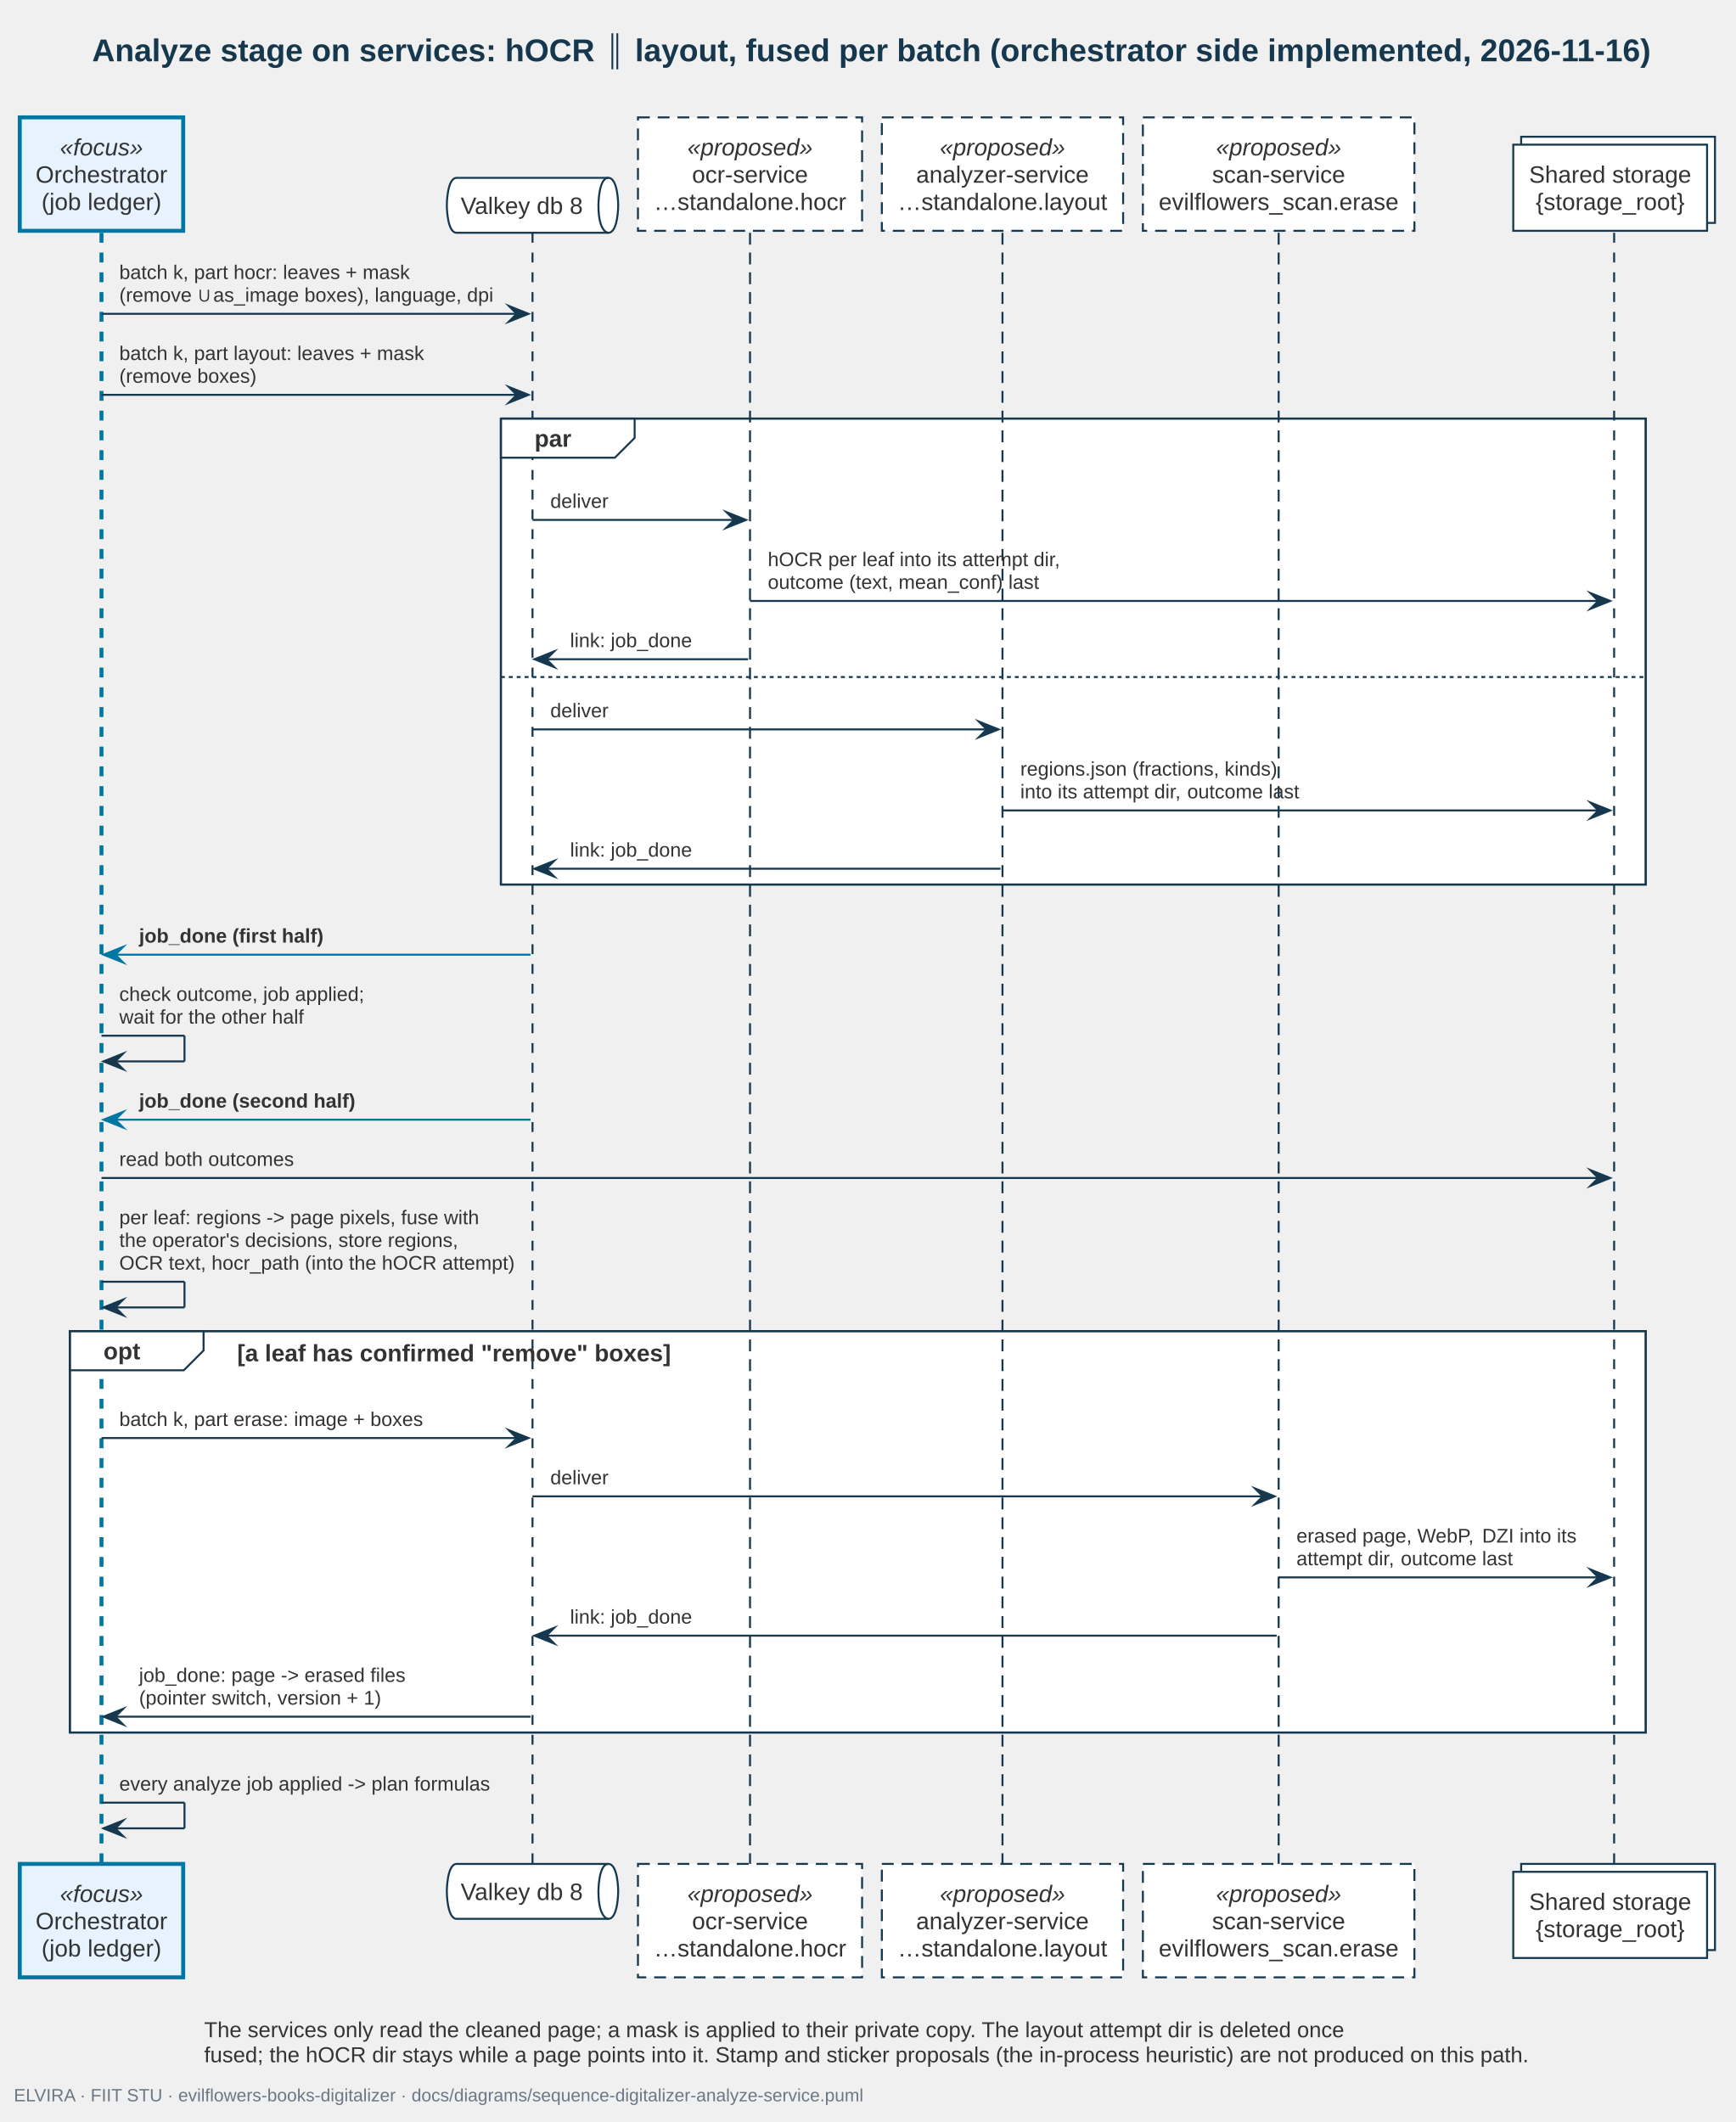
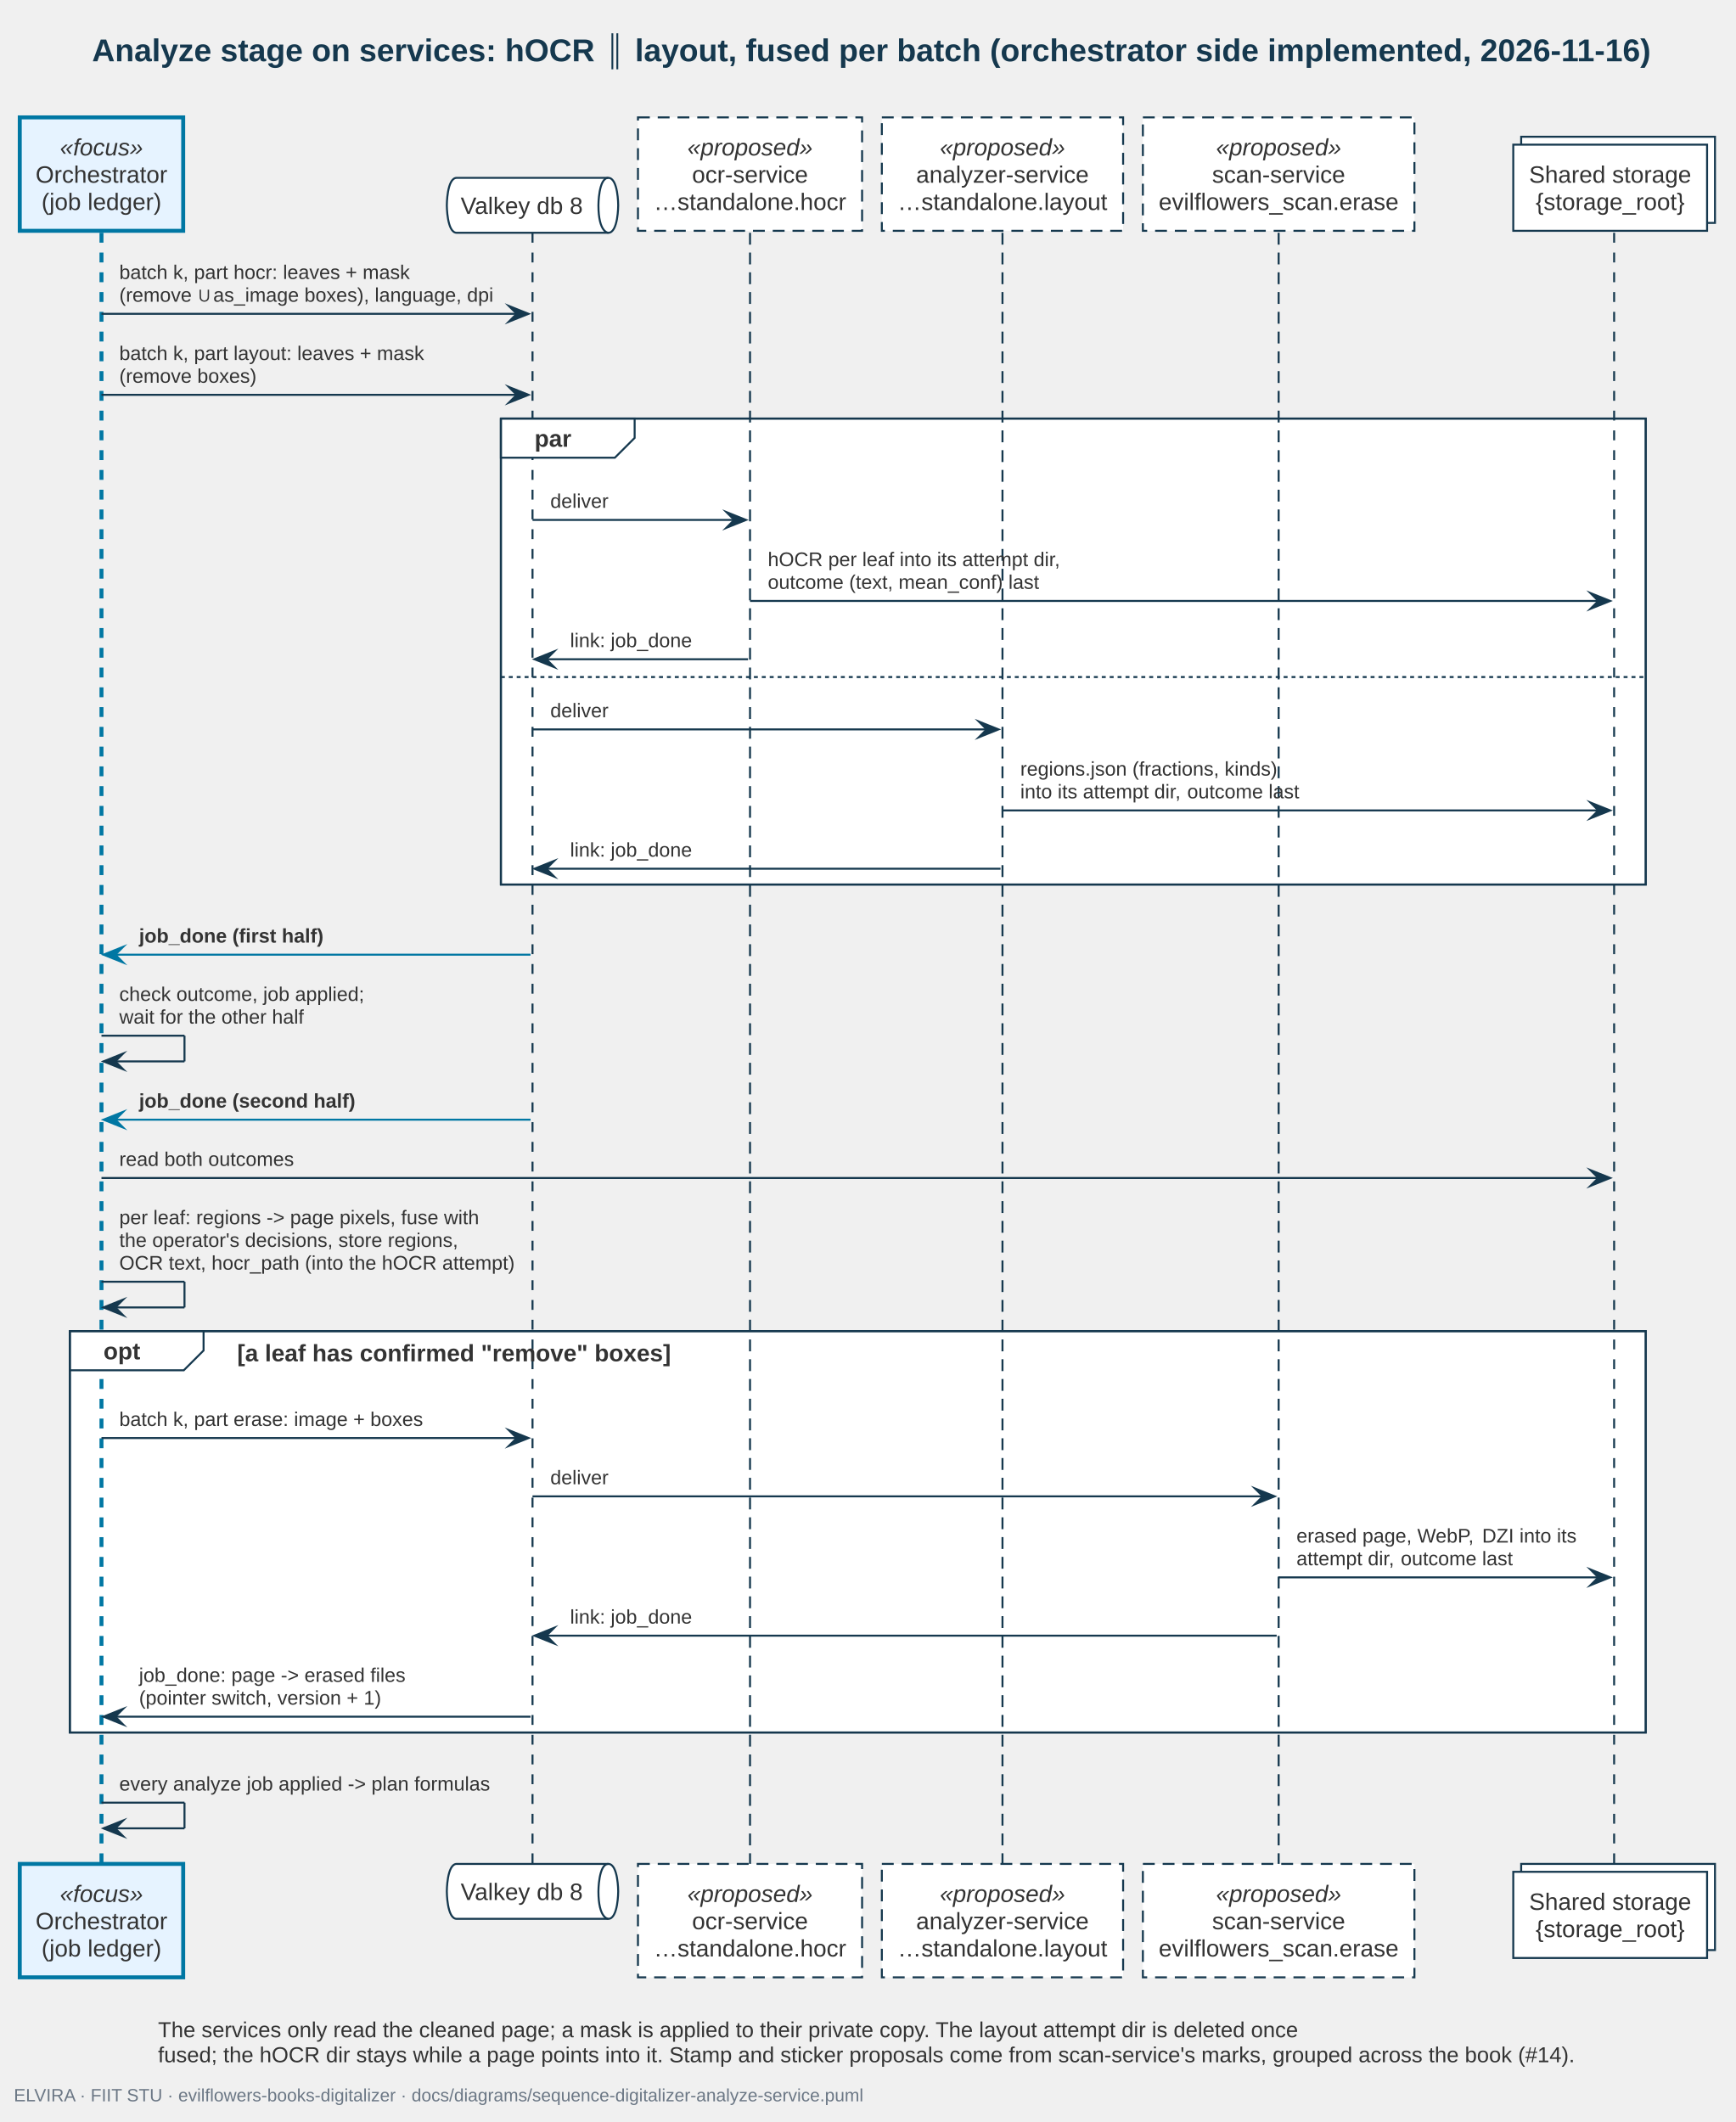
<svg xmlns="http://www.w3.org/2000/svg" version="1.1" data-diagram-type="SEQUENCE" style="width:1829px;height:2237px;background:#FFFFFF;" width="1829.167px" height="2237.5px" viewBox="0 0 1829 2237" zoomAndPan="magnify" preserveAspectRatio="none" contentStyleType="text/css">
  <defs />
  <g font-family="sans-serif" lengthAdjust="spacing">
    <g class="title" data-source-line="20">
      <text x="97.028" y="64.6" fill="#15384E" font-size="33.333" textLength="1632.406" font-weight="700" font-family="Arial">Analyze stage on services: hOCR ∥ layout, fused per batch (orchestrator side implemented, 2026-11-16)</text>
    </g>
    <rect x="527.97" y="441.231" width="1206.767" height="491.231" fill="#FFF" style="stroke:#FFF;stroke-width:2.083;" />
    <rect x="527.97" y="441.231" width="1206.767" height="491.231" fill="none" style="stroke:#15384E;stroke-width:2.083;" />
    <rect x="73.631" y="1403.28" width="1661.106" height="423.106" fill="#FFF" style="stroke:#FFF;stroke-width:2.083;" />
    <rect x="73.631" y="1403.28" width="1661.106" height="423.106" fill="none" style="stroke:#15384E;stroke-width:2.083;" />
    <g class="participant-lifeline" data-qualified-name="orch" data-entity-uid="part1" id="part1-lifeline" data-source-line="22">
      <g>
        <rect x="99.672" y="245.406" width="16.667" height="1719.519" fill="#000" fill-opacity="0" />
        <line x1="106.964" y1="245.406" x2="106.964" y2="1964.925" style="stroke:#0077A3;stroke-width:4.167;stroke-dasharray:10.417,10.417;" />
      </g>
    </g>
    <g class="participant-lifeline" data-qualified-name="redis" data-entity-uid="part2" id="part2-lifeline" data-source-line="23">
      <g>
        <rect x="554.012" y="245.406" width="16.667" height="1719.519" fill="#000" fill-opacity="0" />
        <line x1="561.304" y1="245.406" x2="561.304" y2="1964.925" style="stroke:#15384E;stroke-width:2.083;stroke-dasharray:10.417,10.417;" />
      </g>
    </g>
    <g class="participant-lifeline" data-qualified-name="ocr" data-entity-uid="part3" id="part3-lifeline" data-source-line="24">
      <g>
        <rect x="783.285" y="245.406" width="16.667" height="1719.519" fill="#000" fill-opacity="0" />
        <line x1="790.576" y1="245.406" x2="790.576" y2="1964.925" style="stroke:#15384E;stroke-width:2.083;stroke-dasharray:12.5,8.333;" />
      </g>
    </g>
    <g class="participant-lifeline" data-qualified-name="lay" data-entity-uid="part4" id="part4-lifeline" data-source-line="25">
      <g>
        <rect x="1049.396" y="245.406" width="16.667" height="1719.519" fill="#000" fill-opacity="0" />
        <line x1="1056.687" y1="245.406" x2="1056.687" y2="1964.925" style="stroke:#15384E;stroke-width:2.083;stroke-dasharray:12.5,8.333;" />
      </g>
    </g>
    <g class="participant-lifeline" data-qualified-name="scan" data-entity-uid="part5" id="part5-lifeline" data-source-line="26">
      <g>
        <rect x="1340.501" y="245.406" width="16.667" height="1719.519" fill="#000" fill-opacity="0" />
        <line x1="1347.793" y1="245.406" x2="1347.793" y2="1964.925" style="stroke:#15384E;stroke-width:2.083;stroke-dasharray:12.5,8.333;" />
      </g>
    </g>
    <g class="participant-lifeline" data-qualified-name="fs" data-entity-uid="part6" id="part6-lifeline" data-source-line="27">
      <g>
        <rect x="1694.112" y="245.406" width="16.667" height="1719.519" fill="#000" fill-opacity="0" />
        <line x1="1701.404" y1="245.406" x2="1701.404" y2="1964.925" style="stroke:#15384E;stroke-width:2.083;stroke-dasharray:10.417,10.417;" />
      </g>
    </g>
    <g class="participant participant-head" data-qualified-name="orch" data-entity-uid="part1" id="part1-head" data-source-line="22">
      <rect x="20.833" y="123.747" width="172.262" height="119.576" fill="#E6F3FF" style="stroke:#0077A3;stroke-width:4.167;" />
      <text x="63.184" y="163.863" fill="#333" font-size="25" textLength="87.561" font-style="italic" font-family="Arial">«focus»</text>
      <text x="37.5" y="192.611" fill="#333" font-size="25" textLength="138.928" font-family="Arial">Orchestrator</text>
      <text x="43.738" y="221.358" fill="#333" font-size="25" textLength="126.453" font-family="Arial">(job ledger)</text>
    </g>
    <g class="participant participant-head" data-qualified-name="redis" data-entity-uid="part2" id="part2-head" data-source-line="23">
      <path d="M481.401,187.492 L641.207,187.492 C651.624,187.492 651.624,216.449 651.624,216.449 C651.624,216.449 651.624,245.406 641.207,245.406 L481.401,245.406 C470.984,245.406 470.984,216.449 470.984,216.449 C470.984,216.449 470.984,187.492 481.401,187.492" style="stroke:#15384E;stroke-width:2.083;" fill="#FFF" />
      <path d="M641.207,187.492 C630.79,187.492 630.79,216.449 630.79,216.449 C630.79,245.406 641.207,245.406 641.207,245.406" style="stroke:#15384E;stroke-width:2.083;" fill="none" />
      <text x="485.567" y="225.525" fill="#333" font-size="25" textLength="130.64" font-family="Arial">Valkey db 8</text>
    </g>
    <g class="participant participant-head" data-qualified-name="ocr" data-entity-uid="part3" id="part3-head" data-source-line="24">
      <rect x="672.457" y="123.747" width="236.239" height="119.576" fill="#FFF" style="stroke:#15384E;stroke-width:2.083;stroke-dasharray:12.5,8.333;" />
      <text x="724.548" y="163.863" fill="#333" font-size="25" textLength="132.056" font-style="italic" font-family="Arial">«proposed»</text>
      <text x="729.456" y="192.611" fill="#333" font-size="25" textLength="122.241" font-family="Arial">ocr-service</text>
      <text x="689.124" y="221.358" fill="#333" font-size="25" textLength="202.905" font-family="Arial">…standalone.hocr</text>
    </g>
    <g class="participant participant-head" data-qualified-name="lay" data-entity-uid="part4" id="part4-head" data-source-line="25">
      <rect x="929.529" y="123.747" width="254.317" height="119.576" fill="#FFF" style="stroke:#15384E;stroke-width:2.083;stroke-dasharray:12.5,8.333;" />
      <text x="990.66" y="163.863" fill="#333" font-size="25" textLength="132.056" font-style="italic" font-family="Arial">«proposed»</text>
      <text x="965.684" y="192.611" fill="#333" font-size="25" textLength="182.007" font-family="Arial">analyzer-service</text>
      <text x="946.195" y="221.358" fill="#333" font-size="25" textLength="220.984" font-family="Arial">…standalone.layout</text>
    </g>
    <g class="participant participant-head" data-qualified-name="scan" data-entity-uid="part5" id="part5-head" data-source-line="26">
      <rect x="1204.679" y="123.747" width="286.226" height="119.576" fill="#FFF" style="stroke:#15384E;stroke-width:2.083;stroke-dasharray:12.5,8.333;" />
      <text x="1281.765" y="163.863" fill="#333" font-size="25" textLength="132.056" font-style="italic" font-family="Arial">«proposed»</text>
      <text x="1277.633" y="192.611" fill="#333" font-size="25" textLength="140.32" font-family="Arial">scan-service</text>
      <text x="1221.346" y="221.358" fill="#333" font-size="25" textLength="252.893" font-family="Arial">evilflowers_scan.erase</text>
    </g>
    <g class="participant participant-head" data-qualified-name="fs" data-entity-uid="part6" id="part6-head" data-source-line="27">
      <rect x="1603.43" y="144.161" width="204.281" height="90.828" fill="#FFF" style="stroke:#15384E;stroke-width:2.083;" />
      <rect x="1595.097" y="152.494" width="204.281" height="90.828" fill="#FFF" style="stroke:#15384E;stroke-width:2.083;" />
      <text x="1611.764" y="192.611" fill="#333" font-size="25" textLength="170.947" font-family="Arial">Shared storage</text>
      <text x="1618.703" y="221.358" fill="#333" font-size="25" textLength="157.068" font-family="Arial">{storage_root}</text>
    </g>
    <g class="participant participant-tail" data-qualified-name="orch" data-entity-uid="part1" id="part1-tail" data-source-line="22">
      <rect x="20.833" y="1964.925" width="172.262" height="119.576" fill="#E6F3FF" style="stroke:#0077A3;stroke-width:4.167;" />
      <text x="63.184" y="2005.042" fill="#333" font-size="25" textLength="87.561" font-style="italic" font-family="Arial">«focus»</text>
      <text x="37.5" y="2033.789" fill="#333" font-size="25" textLength="138.928" font-family="Arial">Orchestrator</text>
      <text x="43.738" y="2062.537" fill="#333" font-size="25" textLength="126.453" font-family="Arial">(job ledger)</text>
    </g>
    <g class="participant participant-tail" data-qualified-name="redis" data-entity-uid="part2" id="part2-tail" data-source-line="23">
      <path d="M481.401,1964.925 L641.207,1964.925 C651.624,1964.925 651.624,1993.882 651.624,1993.882 C651.624,1993.882 651.624,2022.839 641.207,2022.839 L481.401,2022.839 C470.984,2022.839 470.984,1993.882 470.984,1993.882 C470.984,1993.882 470.984,1964.925 481.401,1964.925" style="stroke:#15384E;stroke-width:2.083;" fill="#FFF" />
      <path d="M641.207,1964.925 C630.79,1964.925 630.79,1993.882 630.79,1993.882 C630.79,2022.839 641.207,2022.839 641.207,2022.839" style="stroke:#15384E;stroke-width:2.083;" fill="none" />
      <text x="485.567" y="2002.958" fill="#333" font-size="25" textLength="130.64" font-family="Arial">Valkey db 8</text>
    </g>
    <g class="participant participant-tail" data-qualified-name="ocr" data-entity-uid="part3" id="part3-tail" data-source-line="24">
      <rect x="672.457" y="1964.925" width="236.239" height="119.576" fill="#FFF" style="stroke:#15384E;stroke-width:2.083;stroke-dasharray:12.5,8.333;" />
      <text x="724.548" y="2005.042" fill="#333" font-size="25" textLength="132.056" font-style="italic" font-family="Arial">«proposed»</text>
      <text x="729.456" y="2033.789" fill="#333" font-size="25" textLength="122.241" font-family="Arial">ocr-service</text>
      <text x="689.124" y="2062.537" fill="#333" font-size="25" textLength="202.905" font-family="Arial">…standalone.hocr</text>
    </g>
    <g class="participant participant-tail" data-qualified-name="lay" data-entity-uid="part4" id="part4-tail" data-source-line="25">
      <rect x="929.529" y="1964.925" width="254.317" height="119.576" fill="#FFF" style="stroke:#15384E;stroke-width:2.083;stroke-dasharray:12.5,8.333;" />
      <text x="990.66" y="2005.042" fill="#333" font-size="25" textLength="132.056" font-style="italic" font-family="Arial">«proposed»</text>
      <text x="965.684" y="2033.789" fill="#333" font-size="25" textLength="182.007" font-family="Arial">analyzer-service</text>
      <text x="946.195" y="2062.537" fill="#333" font-size="25" textLength="220.984" font-family="Arial">…standalone.layout</text>
    </g>
    <g class="participant participant-tail" data-qualified-name="scan" data-entity-uid="part5" id="part5-tail" data-source-line="26">
      <rect x="1204.679" y="1964.925" width="286.226" height="119.576" fill="#FFF" style="stroke:#15384E;stroke-width:2.083;stroke-dasharray:12.5,8.333;" />
      <text x="1281.765" y="2005.042" fill="#333" font-size="25" textLength="132.056" font-style="italic" font-family="Arial">«proposed»</text>
      <text x="1277.633" y="2033.789" fill="#333" font-size="25" textLength="140.32" font-family="Arial">scan-service</text>
      <text x="1221.346" y="2062.537" fill="#333" font-size="25" textLength="252.893" font-family="Arial">evilflowers_scan.erase</text>
    </g>
    <g class="participant participant-tail" data-qualified-name="fs" data-entity-uid="part6" id="part6-tail" data-source-line="27">
      <rect x="1603.43" y="1964.925" width="204.281" height="90.828" fill="#FFF" style="stroke:#15384E;stroke-width:2.083;" />
      <rect x="1595.097" y="1973.258" width="204.281" height="90.828" fill="#FFF" style="stroke:#15384E;stroke-width:2.083;" />
      <text x="1611.764" y="2013.375" fill="#333" font-size="25" textLength="170.947" font-family="Arial">Shared storage</text>
      <text x="1618.703" y="2042.122" fill="#333" font-size="25" textLength="157.068" font-family="Arial">{storage_root}</text>
    </g>
    <g class="message" data-entity-1="part1" data-entity-2="part2" id="msg1" data-source-line="29">
      <polygon points="536.304,322.485,557.137,330.819,536.304,339.152,544.637,330.819" fill="#15384E" style="stroke:#15384E;stroke-width:2.083;stroke-linejoin:miter;stroke-miterlimit:10;" />
      <line x1="106.964" y1="330.819" x2="548.804" y2="330.819" style="stroke:#15384E;stroke-width:2.083;" />
      <text x="125.714" y="294.114" fill="#333" font-size="20.833" textLength="50.964" font-family="Arial">batch</text>
      <text x="176.678" y="294.114" fill="#333" font-size="20.833" font-family="Arial"> </text>
      <text x="182.467" y="294.114" fill="#333" font-size="20.833" textLength="16.205" font-family="Arial">k,</text>
      <text x="198.671" y="294.114" fill="#333" font-size="20.833" font-family="Arial"> </text>
      <text x="204.46" y="294.114" fill="#333" font-size="20.833" textLength="35.899" font-family="Arial">part</text>
      <text x="240.358" y="294.114" fill="#333" font-size="20.833" font-family="Arial"> </text>
      <text x="246.147" y="294.114" fill="#333" font-size="20.833" textLength="46.316" font-family="Arial">hocr:</text>
      <text x="292.462" y="294.114" fill="#333" font-size="20.833" font-family="Arial"> </text>
      <text x="298.25" y="294.114" fill="#333" font-size="20.833" textLength="60.221" font-family="Arial">leaves</text>
      <text x="358.472" y="294.114" fill="#333" font-size="20.833" font-family="Arial"> </text>
      <text x="364.26" y="294.114" fill="#333" font-size="20.833" font-family="Arial">+</text>
      <text x="376.426" y="294.114" fill="#333" font-size="20.833" font-family="Arial"> </text>
      <text x="382.214" y="294.114" fill="#333" font-size="20.833" textLength="49.774" font-family="Arial">mask</text>
      <text x="125.714" y="318.07" fill="#333" font-size="20.833" textLength="76.406" font-family="Arial">(remove</text>
      <text x="202.12" y="318.07" fill="#333" font-size="20.833" font-family="Arial"> </text>
      <text x="207.908" y="318.07" fill="#333" font-size="20.833" font-family="Arial">∪</text>
      <text x="218.966" y="318.07" fill="#333" font-size="20.833" font-family="Arial"> </text>
      <text x="224.754" y="318.07" fill="#333" font-size="20.833" textLength="90.332" font-family="Arial">as_image</text>
      <text x="315.086" y="318.07" fill="#333" font-size="20.833" font-family="Arial"> </text>
      <text x="320.874" y="318.07" fill="#333" font-size="20.833" textLength="68.319" font-family="Arial">boxes),</text>
      <text x="389.193" y="318.07" fill="#333" font-size="20.833" font-family="Arial"> </text>
      <text x="394.981" y="318.07" fill="#333" font-size="20.833" textLength="91.522" font-family="Arial">language,</text>
      <text x="486.503" y="318.07" fill="#333" font-size="20.833" font-family="Arial"> </text>
      <text x="492.291" y="318.07" fill="#333" font-size="20.833" textLength="27.802" font-family="Arial">dpi</text>
    </g>
    <g class="message" data-entity-1="part1" data-entity-2="part2" id="msg2" data-source-line="30">
      <polygon points="536.304,407.898,557.137,416.231,536.304,424.565,544.637,416.231" fill="#15384E" style="stroke:#15384E;stroke-width:2.083;stroke-linejoin:miter;stroke-miterlimit:10;" />
      <line x1="106.964" y1="416.231" x2="548.804" y2="416.231" style="stroke:#15384E;stroke-width:2.083;" />
      <text x="125.714" y="379.527" fill="#333" font-size="20.833" textLength="50.964" font-family="Arial">batch</text>
      <text x="176.678" y="379.527" fill="#333" font-size="20.833" font-family="Arial"> </text>
      <text x="182.467" y="379.527" fill="#333" font-size="20.833" textLength="16.205" font-family="Arial">k,</text>
      <text x="198.671" y="379.527" fill="#333" font-size="20.833" font-family="Arial"> </text>
      <text x="204.46" y="379.527" fill="#333" font-size="20.833" textLength="35.899" font-family="Arial">part</text>
      <text x="240.358" y="379.527" fill="#333" font-size="20.833" font-family="Arial"> </text>
      <text x="246.147" y="379.527" fill="#333" font-size="20.833" textLength="61.381" font-family="Arial">layout:</text>
      <text x="307.528" y="379.527" fill="#333" font-size="20.833" font-family="Arial"> </text>
      <text x="313.316" y="379.527" fill="#333" font-size="20.833" textLength="60.221" font-family="Arial">leaves</text>
      <text x="373.537" y="379.527" fill="#333" font-size="20.833" font-family="Arial"> </text>
      <text x="379.325" y="379.527" fill="#333" font-size="20.833" font-family="Arial">+</text>
      <text x="391.492" y="379.527" fill="#333" font-size="20.833" font-family="Arial"> </text>
      <text x="397.28" y="379.527" fill="#333" font-size="20.833" textLength="49.774" font-family="Arial">mask</text>
      <text x="125.714" y="403.483" fill="#333" font-size="20.833" textLength="76.406" font-family="Arial">(remove</text>
      <text x="202.12" y="403.483" fill="#333" font-size="20.833" font-family="Arial"> </text>
      <text x="207.908" y="403.483" fill="#333" font-size="20.833" textLength="62.531" font-family="Arial">boxes)</text>
    </g>
    <path d="M527.97,441.231 L668.958,441.231 L668.958,461.646 L648.124,482.479 L527.97,482.479 L527.97,441.231" style="stroke:#15384E;stroke-width:2.083;" fill="#FFF" />
    <rect x="527.97" y="441.231" width="1206.767" height="491.231" fill="none" style="stroke:#15384E;stroke-width:2.083;" />
    <text x="563.387" y="470.931" fill="#333" font-size="25" textLength="38.904" font-weight="700" font-family="Arial">par</text>
    <g class="message" data-entity-1="part2" data-entity-2="part3" id="msg3" data-source-line="32">
      <polygon points="765.576,539.768,786.41,548.102,765.576,556.435,773.91,548.102" fill="#15384E" style="stroke:#15384E;stroke-width:2.083;stroke-linejoin:miter;stroke-miterlimit:10;" />
      <line x1="561.304" y1="548.102" x2="778.076" y2="548.102" style="stroke:#15384E;stroke-width:2.083;" />
      <text x="580.054" y="535.354" fill="#333" font-size="20.833" textLength="61.371" font-family="Arial">deliver</text>
    </g>
    <g class="message" data-entity-1="part3" data-entity-2="part6" id="msg4" data-source-line="33">
      <polygon points="1676.404,625.181,1697.237,633.514,1676.404,641.848,1684.737,633.514" fill="#15384E" style="stroke:#15384E;stroke-width:2.083;stroke-linejoin:miter;stroke-miterlimit:10;" />
      <line x1="790.576" y1="633.514" x2="1688.904" y2="633.514" style="stroke:#15384E;stroke-width:2.083;" />
      <text x="809.326" y="596.81" fill="#333" font-size="20.833" textLength="57.882" font-family="Arial">hOCR</text>
      <text x="867.208" y="596.81" fill="#333" font-size="20.833" font-family="Arial"> </text>
      <text x="872.996" y="596.81" fill="#333" font-size="20.833" textLength="30.111" font-family="Arial">per</text>
      <text x="903.107" y="596.81" fill="#333" font-size="20.833" font-family="Arial"> </text>
      <text x="908.895" y="596.81" fill="#333" font-size="20.833" textLength="33.59" font-family="Arial">leaf</text>
      <text x="942.485" y="596.81" fill="#333" font-size="20.833" font-family="Arial"> </text>
      <text x="948.273" y="596.81" fill="#333" font-size="20.833" textLength="33.59" font-family="Arial">into</text>
      <text x="981.862" y="596.81" fill="#333" font-size="20.833" font-family="Arial"> </text>
      <text x="987.651" y="596.81" fill="#333" font-size="20.833" textLength="20.833" font-family="Arial">its</text>
      <text x="1008.484" y="596.81" fill="#333" font-size="20.833" font-family="Arial"> </text>
      <text x="1014.272" y="596.81" fill="#333" font-size="20.833" textLength="69.478" font-family="Arial">attempt</text>
      <text x="1083.75" y="596.81" fill="#333" font-size="20.833" font-family="Arial"> </text>
      <text x="1089.539" y="596.81" fill="#333" font-size="20.833" textLength="28.941" font-family="Arial">dir,</text>
      <text x="809.326" y="620.766" fill="#333" font-size="20.833" textLength="79.905" font-family="Arial">outcome</text>
      <text x="889.231" y="620.766" fill="#333" font-size="20.833" font-family="Arial"> </text>
      <text x="895.02" y="620.766" fill="#333" font-size="20.833" textLength="46.305" font-family="Arial">(text,</text>
      <text x="941.325" y="620.766" fill="#333" font-size="20.833" font-family="Arial"> </text>
      <text x="947.113" y="620.766" fill="#333" font-size="20.833" textLength="110.016" font-family="Arial">mean_conf)</text>
      <text x="1057.129" y="620.766" fill="#333" font-size="20.833" font-family="Arial"> </text>
      <text x="1062.917" y="620.766" fill="#333" font-size="20.833" textLength="32.42" font-family="Arial">last</text>
    </g>
    <g class="message" data-entity-1="part3" data-entity-2="part2" id="msg5" data-source-line="34">
      <polygon points="584.22,686.637,563.387,694.971,584.22,703.304,575.887,694.971" fill="#15384E" style="stroke:#15384E;stroke-width:2.083;stroke-linejoin:miter;stroke-miterlimit:10;" />
      <line x1="571.72" y1="694.971" x2="788.493" y2="694.971" style="stroke:#15384E;stroke-width:2.083;" />
      <text x="600.887" y="682.222" fill="#333" font-size="20.833" textLength="37.048" font-family="Arial">link:</text>
      <text x="637.935" y="682.222" fill="#333" font-size="20.833" font-family="Arial"> </text>
      <text x="643.724" y="682.222" fill="#333" font-size="20.833" textLength="85.734" font-family="Arial">job_done</text>
    </g>
    <line x1="527.97" y1="713.721" x2="1734.737" y2="713.721" style="stroke:#15384E;stroke-width:2.083;stroke-dasharray:4.167,4.167;" />
    <g class="message" data-entity-1="part2" data-entity-2="part4" id="msg6" data-source-line="36">
      <polygon points="1031.687,760.594,1052.521,768.927,1031.687,777.26,1040.021,768.927" fill="#15384E" style="stroke:#15384E;stroke-width:2.083;stroke-linejoin:miter;stroke-miterlimit:10;" />
      <line x1="561.304" y1="768.927" x2="1044.187" y2="768.927" style="stroke:#15384E;stroke-width:2.083;" />
      <text x="580.054" y="756.179" fill="#333" font-size="20.833" textLength="61.371" font-family="Arial">deliver</text>
    </g>
    <g class="message" data-entity-1="part4" data-entity-2="part6" id="msg7" data-source-line="37">
      <polygon points="1676.404,846.006,1697.237,854.34,1676.404,862.673,1684.737,854.34" fill="#15384E" style="stroke:#15384E;stroke-width:2.083;stroke-linejoin:miter;stroke-miterlimit:10;" />
      <line x1="1056.687" y1="854.34" x2="1688.904" y2="854.34" style="stroke:#15384E;stroke-width:2.083;" />
      <text x="1075.437" y="817.635" fill="#333" font-size="20.833" textLength="112.335" font-family="Arial">regions.json</text>
      <text x="1187.773" y="817.635" fill="#333" font-size="20.833" font-family="Arial"> </text>
      <text x="1193.561" y="817.635" fill="#333" font-size="20.833" textLength="91.461" font-family="Arial">(fractions,</text>
      <text x="1285.022" y="817.635" fill="#333" font-size="20.833" font-family="Arial"> </text>
      <text x="1290.81" y="817.635" fill="#333" font-size="20.833" textLength="55.573" font-family="Arial">kinds)</text>
      <text x="1075.437" y="841.591" fill="#333" font-size="20.833" textLength="33.59" font-family="Arial">into</text>
      <text x="1109.027" y="841.591" fill="#333" font-size="20.833" font-family="Arial"> </text>
      <text x="1114.815" y="841.591" fill="#333" font-size="20.833" textLength="20.833" font-family="Arial">its</text>
      <text x="1135.649" y="841.591" fill="#333" font-size="20.833" font-family="Arial"> </text>
      <text x="1141.437" y="841.591" fill="#333" font-size="20.833" textLength="69.478" font-family="Arial">attempt</text>
      <text x="1210.915" y="841.591" fill="#333" font-size="20.833" font-family="Arial"> </text>
      <text x="1216.703" y="841.591" fill="#333" font-size="20.833" textLength="28.941" font-family="Arial">dir,</text>
      <text x="1245.644" y="841.591" fill="#333" font-size="20.833" font-family="Arial"> </text>
      <text x="1251.432" y="841.591" fill="#333" font-size="20.833" textLength="79.905" font-family="Arial">outcome</text>
      <text x="1331.337" y="841.591" fill="#333" font-size="20.833" font-family="Arial"> </text>
      <text x="1337.126" y="841.591" fill="#333" font-size="20.833" textLength="32.42" font-family="Arial">last</text>
    </g>
    <g class="message" data-entity-1="part4" data-entity-2="part2" id="msg8" data-source-line="38">
      <polygon points="584.22,907.463,563.387,915.796,584.22,924.129,575.887,915.796" fill="#15384E" style="stroke:#15384E;stroke-width:2.083;stroke-linejoin:miter;stroke-miterlimit:10;" />
      <line x1="571.72" y1="915.796" x2="1054.604" y2="915.796" style="stroke:#15384E;stroke-width:2.083;" />
      <text x="600.887" y="903.048" fill="#333" font-size="20.833" textLength="37.048" font-family="Arial">link:</text>
      <text x="637.935" y="903.048" fill="#333" font-size="20.833" font-family="Arial"> </text>
      <text x="643.724" y="903.048" fill="#333" font-size="20.833" textLength="85.734" font-family="Arial">job_done</text>
    </g>
    <g class="message" data-entity-1="part2" data-entity-2="part1" id="msg9" data-source-line="40">
      <polygon points="129.881,998.086,109.047,1006.419,129.881,1014.752,121.547,1006.419" fill="#0077A3" style="stroke:#0077A3;stroke-width:2.083;stroke-linejoin:miter;stroke-miterlimit:10;" />
      <line x1="117.381" y1="1006.419" x2="559.22" y2="1006.419" style="stroke:#0077A3;stroke-width:2.083;" />
      <text x="146.547" y="993.671" fill="#333" font-size="20.833" textLength="92.59" font-weight="700" font-family="Arial">job_done</text>
      <text x="239.138" y="993.671" fill="#333" font-size="20.833" font-weight="700" font-family="Arial"> </text>
      <text x="244.926" y="993.671" fill="#333" font-size="20.833" textLength="46.295" font-weight="700" font-family="Arial">(first</text>
      <text x="291.221" y="993.671" fill="#333" font-size="20.833" font-weight="700" font-family="Arial"> </text>
      <text x="297.009" y="993.671" fill="#333" font-size="20.833" textLength="43.976" font-weight="700" font-family="Arial">half)</text>
    </g>
    <g class="message" data-entity-1="part1" data-entity-2="part1" id="msg10" data-source-line="41">
      <line x1="106.964" y1="1091.831" x2="194.464" y2="1091.831" style="stroke:#15384E;stroke-width:2.083;" />
      <line x1="194.464" y1="1091.831" x2="194.464" y2="1118.915" style="stroke:#15384E;stroke-width:2.083;" />
      <line x1="109.047" y1="1118.915" x2="194.464" y2="1118.915" style="stroke:#15384E;stroke-width:2.083;" />
      <polygon points="129.881,1110.581,109.047,1118.915,129.881,1127.248,121.547,1118.915" fill="#15384E" style="stroke:#15384E;stroke-width:2.083;stroke-linejoin:miter;stroke-miterlimit:10;" />
      <text x="125.714" y="1055.127" fill="#333" font-size="20.833" textLength="54.423" font-family="Arial">check</text>
      <text x="180.137" y="1055.127" fill="#333" font-size="20.833" font-family="Arial"> </text>
      <text x="185.925" y="1055.127" fill="#333" font-size="20.833" textLength="85.693" font-family="Arial">outcome,</text>
      <text x="271.619" y="1055.127" fill="#333" font-size="20.833" font-family="Arial"> </text>
      <text x="277.407" y="1055.127" fill="#333" font-size="20.833" textLength="27.802" font-family="Arial">job</text>
      <text x="305.208" y="1055.127" fill="#333" font-size="20.833" font-family="Arial"> </text>
      <text x="310.997" y="1055.127" fill="#333" font-size="20.833" textLength="72.978" font-family="Arial">applied;</text>
      <text x="125.714" y="1079.083" fill="#333" font-size="20.833" textLength="37.048" font-family="Arial">wait</text>
      <text x="162.762" y="1079.083" fill="#333" font-size="20.833" font-family="Arial"> </text>
      <text x="168.551" y="1079.083" fill="#333" font-size="20.833" textLength="24.312" font-family="Arial">for</text>
      <text x="192.863" y="1079.083" fill="#333" font-size="20.833" font-family="Arial"> </text>
      <text x="198.651" y="1079.083" fill="#333" font-size="20.833" textLength="28.961" font-family="Arial">the</text>
      <text x="227.612" y="1079.083" fill="#333" font-size="20.833" font-family="Arial"> </text>
      <text x="233.4" y="1079.083" fill="#333" font-size="20.833" textLength="47.485" font-family="Arial">other</text>
      <text x="280.886" y="1079.083" fill="#333" font-size="20.833" font-family="Arial"> </text>
      <text x="286.674" y="1079.083" fill="#333" font-size="20.833" textLength="33.59" font-family="Arial">half</text>
    </g>
    <g class="message" data-entity-1="part2" data-entity-2="part1" id="msg11" data-source-line="42">
      <polygon points="129.881,1172.038,109.047,1180.371,129.881,1188.704,121.547,1180.371" fill="#0077A3" style="stroke:#0077A3;stroke-width:2.083;stroke-linejoin:miter;stroke-miterlimit:10;" />
      <line x1="117.381" y1="1180.371" x2="559.22" y2="1180.371" style="stroke:#0077A3;stroke-width:2.083;" />
      <text x="146.547" y="1167.623" fill="#333" font-size="20.833" textLength="92.59" font-weight="700" font-family="Arial">job_done</text>
      <text x="239.138" y="1167.623" fill="#333" font-size="20.833" font-weight="700" font-family="Arial"> </text>
      <text x="244.926" y="1167.623" fill="#333" font-size="20.833" textLength="79.875" font-weight="700" font-family="Arial">(second</text>
      <text x="324.801" y="1167.623" fill="#333" font-size="20.833" font-weight="700" font-family="Arial"> </text>
      <text x="330.589" y="1167.623" fill="#333" font-size="20.833" textLength="43.976" font-weight="700" font-family="Arial">half)</text>
    </g>
    <g class="message" data-entity-1="part1" data-entity-2="part6" id="msg12" data-source-line="43">
      <polygon points="1676.404,1233.494,1697.237,1241.827,1676.404,1250.161,1684.737,1241.827" fill="#15384E" style="stroke:#15384E;stroke-width:2.083;stroke-linejoin:miter;stroke-miterlimit:10;" />
      <line x1="106.964" y1="1241.827" x2="1688.904" y2="1241.827" style="stroke:#15384E;stroke-width:2.083;" />
      <text x="125.714" y="1229.079" fill="#333" font-size="20.833" textLength="41.697" font-family="Arial">read</text>
      <text x="167.411" y="1229.079" fill="#333" font-size="20.833" font-family="Arial"> </text>
      <text x="173.199" y="1229.079" fill="#333" font-size="20.833" textLength="40.548" font-family="Arial">both</text>
      <text x="213.747" y="1229.079" fill="#333" font-size="20.833" font-family="Arial"> </text>
      <text x="219.535" y="1229.079" fill="#333" font-size="20.833" textLength="90.322" font-family="Arial">outcomes</text>
    </g>
    <g class="message" data-entity-1="part1" data-entity-2="part1" id="msg13" data-source-line="44">
      <line x1="106.964" y1="1351.196" x2="194.464" y2="1351.196" style="stroke:#15384E;stroke-width:2.083;" />
      <line x1="194.464" y1="1351.196" x2="194.464" y2="1378.28" style="stroke:#15384E;stroke-width:2.083;" />
      <line x1="109.047" y1="1378.28" x2="194.464" y2="1378.28" style="stroke:#15384E;stroke-width:2.083;" />
      <polygon points="129.881,1369.946,109.047,1378.28,129.881,1386.613,121.547,1378.28" fill="#15384E" style="stroke:#15384E;stroke-width:2.083;stroke-linejoin:miter;stroke-miterlimit:10;" />
      <text x="125.714" y="1290.535" fill="#333" font-size="20.833" textLength="30.111" font-family="Arial">per</text>
      <text x="155.825" y="1290.535" fill="#333" font-size="20.833" font-family="Arial"> </text>
      <text x="161.613" y="1290.535" fill="#333" font-size="20.833" textLength="39.378" font-family="Arial">leaf:</text>
      <text x="200.991" y="1290.535" fill="#333" font-size="20.833" font-family="Arial"> </text>
      <text x="206.779" y="1290.535" fill="#333" font-size="20.833" textLength="68.329" font-family="Arial">regions</text>
      <text x="275.108" y="1290.535" fill="#333" font-size="20.833" font-family="Arial"> </text>
      <text x="280.896" y="1290.535" fill="#333" font-size="20.833" textLength="19.104" font-family="Arial">-&gt;</text>
      <text x="300" y="1290.535" fill="#333" font-size="20.833" font-family="Arial"> </text>
      <text x="305.788" y="1290.535" fill="#333" font-size="20.833" textLength="46.346" font-family="Arial">page</text>
      <text x="352.134" y="1290.535" fill="#333" font-size="20.833" font-family="Arial"> </text>
      <text x="357.922" y="1290.535" fill="#333" font-size="20.833" textLength="59.052" font-family="Arial">pixels,</text>
      <text x="416.974" y="1290.535" fill="#333" font-size="20.833" font-family="Arial"> </text>
      <text x="422.762" y="1290.535" fill="#333" font-size="20.833" textLength="39.378" font-family="Arial">fuse</text>
      <text x="462.14" y="1290.535" fill="#333" font-size="20.833" font-family="Arial"> </text>
      <text x="467.928" y="1290.535" fill="#333" font-size="20.833" textLength="37.048" font-family="Arial">with</text>
      <text x="125.714" y="1314.492" fill="#333" font-size="20.833" textLength="28.961" font-family="Arial">the</text>
      <text x="154.675" y="1314.492" fill="#333" font-size="20.833" font-family="Arial"> </text>
      <text x="160.463" y="1314.492" fill="#333" font-size="20.833" textLength="91.99" font-family="Arial">operator's</text>
      <text x="252.454" y="1314.492" fill="#333" font-size="20.833" font-family="Arial"> </text>
      <text x="258.242" y="1314.492" fill="#333" font-size="20.833" textLength="92.641" font-family="Arial">decisions,</text>
      <text x="350.883" y="1314.492" fill="#333" font-size="20.833" font-family="Arial"> </text>
      <text x="356.671" y="1314.492" fill="#333" font-size="20.833" textLength="46.316" font-family="Arial">store</text>
      <text x="402.987" y="1314.492" fill="#333" font-size="20.833" font-family="Arial"> </text>
      <text x="408.775" y="1314.492" fill="#333" font-size="20.833" textLength="74.117" font-family="Arial">regions,</text>
      <text x="125.714" y="1338.448" fill="#333" font-size="20.833" textLength="46.295" font-family="Arial">OCR</text>
      <text x="172.009" y="1338.448" fill="#333" font-size="20.833" font-family="Arial"> </text>
      <text x="177.797" y="1338.448" fill="#333" font-size="20.833" textLength="39.368" font-family="Arial">text,</text>
      <text x="217.165" y="1338.448" fill="#333" font-size="20.833" font-family="Arial"> </text>
      <text x="222.953" y="1338.448" fill="#333" font-size="20.833" textLength="92.662" font-family="Arial">hocr_path</text>
      <text x="315.615" y="1338.448" fill="#333" font-size="20.833" font-family="Arial"> </text>
      <text x="321.403" y="1338.448" fill="#333" font-size="20.833" textLength="40.527" font-family="Arial">(into</text>
      <text x="361.93" y="1338.448" fill="#333" font-size="20.833" font-family="Arial"> </text>
      <text x="367.719" y="1338.448" fill="#333" font-size="20.833" textLength="28.961" font-family="Arial">the</text>
      <text x="396.68" y="1338.448" fill="#333" font-size="20.833" font-family="Arial"> </text>
      <text x="402.468" y="1338.448" fill="#333" font-size="20.833" textLength="57.882" font-family="Arial">hOCR</text>
      <text x="460.35" y="1338.448" fill="#333" font-size="20.833" font-family="Arial"> </text>
      <text x="466.138" y="1338.448" fill="#333" font-size="20.833" textLength="76.416" font-family="Arial">attempt)</text>
    </g>
    <path d="M73.631,1403.28 L214.581,1403.28 L214.581,1423.694 L193.748,1444.527 L73.631,1444.527 L73.631,1403.28" style="stroke:#15384E;stroke-width:2.083;" fill="#FFF" />
    <rect x="73.631" y="1403.28" width="1661.106" height="423.106" fill="none" style="stroke:#15384E;stroke-width:2.083;" />
    <text x="109.047" y="1432.979" fill="#333" font-size="25" textLength="38.867" font-weight="700" font-family="Arial">opt</text>
    <text x="249.998" y="1435.063" fill="#333" font-size="25" textLength="457.19" font-weight="700" font-family="Arial">[a leaf has confirmed "remove" boxes]</text>
    <g class="message" data-entity-1="part1" data-entity-2="part2" id="msg14" data-source-line="46">
      <polygon points="536.304,1507.648,557.137,1515.981,536.304,1524.314,544.637,1515.981" fill="#15384E" style="stroke:#15384E;stroke-width:2.083;stroke-linejoin:miter;stroke-miterlimit:10;" />
      <line x1="106.964" y1="1515.981" x2="548.804" y2="1515.981" style="stroke:#15384E;stroke-width:2.083;" />
      <text x="125.714" y="1503.233" fill="#333" font-size="20.833" textLength="50.964" font-family="Arial">batch</text>
      <text x="176.678" y="1503.233" fill="#333" font-size="20.833" font-family="Arial"> </text>
      <text x="182.467" y="1503.233" fill="#333" font-size="20.833" textLength="16.205" font-family="Arial">k,</text>
      <text x="198.671" y="1503.233" fill="#333" font-size="20.833" font-family="Arial"> </text>
      <text x="204.46" y="1503.233" fill="#333" font-size="20.833" textLength="35.899" font-family="Arial">part</text>
      <text x="240.358" y="1503.233" fill="#333" font-size="20.833" font-family="Arial"> </text>
      <text x="246.147" y="1503.233" fill="#333" font-size="20.833" textLength="57.902" font-family="Arial">erase:</text>
      <text x="304.049" y="1503.233" fill="#333" font-size="20.833" font-family="Arial"> </text>
      <text x="309.837" y="1503.233" fill="#333" font-size="20.833" textLength="56.742" font-family="Arial">image</text>
      <text x="366.579" y="1503.233" fill="#333" font-size="20.833" font-family="Arial"> </text>
      <text x="372.367" y="1503.233" fill="#333" font-size="20.833" font-family="Arial">+</text>
      <text x="384.534" y="1503.233" fill="#333" font-size="20.833" font-family="Arial"> </text>
      <text x="390.322" y="1503.233" fill="#333" font-size="20.833" textLength="55.593" font-family="Arial">boxes</text>
    </g>
    <g class="message" data-entity-1="part2" data-entity-2="part5" id="msg15" data-source-line="47">
      <polygon points="1322.793,1569.104,1343.626,1577.437,1322.793,1585.771,1331.126,1577.437" fill="#15384E" style="stroke:#15384E;stroke-width:2.083;stroke-linejoin:miter;stroke-miterlimit:10;" />
      <line x1="561.304" y1="1577.437" x2="1335.293" y2="1577.437" style="stroke:#15384E;stroke-width:2.083;" />
      <text x="580.054" y="1564.689" fill="#333" font-size="20.833" textLength="61.371" font-family="Arial">deliver</text>
    </g>
    <g class="message" data-entity-1="part5" data-entity-2="part6" id="msg16" data-source-line="48">
      <polygon points="1676.404,1654.517,1697.237,1662.85,1676.404,1671.183,1684.737,1662.85" fill="#15384E" style="stroke:#15384E;stroke-width:2.083;stroke-linejoin:miter;stroke-miterlimit:10;" />
      <line x1="1347.793" y1="1662.85" x2="1688.904" y2="1662.85" style="stroke:#15384E;stroke-width:2.083;" />
      <text x="1366.543" y="1626.145" fill="#333" font-size="20.833" textLength="63.7" font-family="Arial">erased</text>
      <text x="1430.243" y="1626.145" fill="#333" font-size="20.833" font-family="Arial"> </text>
      <text x="1436.031" y="1626.145" fill="#333" font-size="20.833" textLength="52.134" font-family="Arial">page,</text>
      <text x="1488.165" y="1626.145" fill="#333" font-size="20.833" font-family="Arial"> </text>
      <text x="1493.953" y="1626.145" fill="#333" font-size="20.833" textLength="62.52" font-family="Arial">WebP,</text>
      <text x="1556.474" y="1626.145" fill="#333" font-size="20.833" font-family="Arial"> </text>
      <text x="1562.262" y="1626.145" fill="#333" font-size="20.833" textLength="33.559" font-family="Arial">DZI</text>
      <text x="1595.821" y="1626.145" fill="#333" font-size="20.833" font-family="Arial"> </text>
      <text x="1601.609" y="1626.145" fill="#333" font-size="20.833" textLength="33.59" font-family="Arial">into</text>
      <text x="1635.199" y="1626.145" fill="#333" font-size="20.833" font-family="Arial"> </text>
      <text x="1640.987" y="1626.145" fill="#333" font-size="20.833" textLength="20.833" font-family="Arial">its</text>
      <text x="1366.543" y="1650.102" fill="#333" font-size="20.833" textLength="69.478" font-family="Arial">attempt</text>
      <text x="1436.021" y="1650.102" fill="#333" font-size="20.833" font-family="Arial"> </text>
      <text x="1441.809" y="1650.102" fill="#333" font-size="20.833" textLength="28.941" font-family="Arial">dir,</text>
      <text x="1470.75" y="1650.102" fill="#333" font-size="20.833" font-family="Arial"> </text>
      <text x="1476.538" y="1650.102" fill="#333" font-size="20.833" textLength="79.905" font-family="Arial">outcome</text>
      <text x="1556.443" y="1650.102" fill="#333" font-size="20.833" font-family="Arial"> </text>
      <text x="1562.231" y="1650.102" fill="#333" font-size="20.833" textLength="32.42" font-family="Arial">last</text>
    </g>
    <g class="message" data-entity-1="part5" data-entity-2="part2" id="msg17" data-source-line="49">
      <polygon points="584.22,1715.973,563.387,1724.306,584.22,1732.64,575.887,1724.306" fill="#15384E" style="stroke:#15384E;stroke-width:2.083;stroke-linejoin:miter;stroke-miterlimit:10;" />
      <line x1="571.72" y1="1724.306" x2="1345.709" y2="1724.306" style="stroke:#15384E;stroke-width:2.083;" />
      <text x="600.887" y="1711.558" fill="#333" font-size="20.833" textLength="37.048" font-family="Arial">link:</text>
      <text x="637.935" y="1711.558" fill="#333" font-size="20.833" font-family="Arial"> </text>
      <text x="643.724" y="1711.558" fill="#333" font-size="20.833" textLength="85.734" font-family="Arial">job_done</text>
    </g>
    <g class="message" data-entity-1="part2" data-entity-2="part1" id="msg18" data-source-line="50">
      <polygon points="129.881,1801.385,109.047,1809.719,129.881,1818.052,121.547,1809.719" fill="#15384E" style="stroke:#15384E;stroke-width:2.083;stroke-linejoin:miter;stroke-miterlimit:10;" />
      <line x1="117.381" y1="1809.719" x2="559.22" y2="1809.719" style="stroke:#15384E;stroke-width:2.083;" />
      <text x="146.547" y="1773.014" fill="#333" font-size="20.833" textLength="91.522" font-family="Arial">job_done:</text>
      <text x="238.07" y="1773.014" fill="#333" font-size="20.833" font-family="Arial"> </text>
      <text x="243.858" y="1773.014" fill="#333" font-size="20.833" textLength="46.346" font-family="Arial">page</text>
      <text x="290.204" y="1773.014" fill="#333" font-size="20.833" font-family="Arial"> </text>
      <text x="295.992" y="1773.014" fill="#333" font-size="20.833" textLength="19.104" font-family="Arial">-&gt;</text>
      <text x="315.096" y="1773.014" fill="#333" font-size="20.833" font-family="Arial"> </text>
      <text x="320.884" y="1773.014" fill="#333" font-size="20.833" textLength="63.7" font-family="Arial">erased</text>
      <text x="384.585" y="1773.014" fill="#333" font-size="20.833" font-family="Arial"> </text>
      <text x="390.373" y="1773.014" fill="#333" font-size="20.833" textLength="37.048" font-family="Arial">files</text>
      <text x="146.547" y="1796.971" fill="#333" font-size="20.833" textLength="70.638" font-family="Arial">(pointer</text>
      <text x="217.185" y="1796.971" fill="#333" font-size="20.833" font-family="Arial"> </text>
      <text x="222.974" y="1796.971" fill="#333" font-size="20.833" textLength="63.67" font-family="Arial">switch,</text>
      <text x="286.643" y="1796.971" fill="#333" font-size="20.833" font-family="Arial"> </text>
      <text x="292.432" y="1796.971" fill="#333" font-size="20.833" textLength="67.159" font-family="Arial">version</text>
      <text x="359.591" y="1796.971" fill="#333" font-size="20.833" font-family="Arial"> </text>
      <text x="365.379" y="1796.971" fill="#333" font-size="20.833" font-family="Arial">+</text>
      <text x="377.545" y="1796.971" fill="#333" font-size="20.833" font-family="Arial"> </text>
      <text x="383.333" y="1796.971" fill="#333" font-size="20.833" textLength="18.524" font-family="Arial">1)</text>
    </g>
    <g class="message" data-entity-1="part1" data-entity-2="part1" id="msg19" data-source-line="52">
      <line x1="106.964" y1="1900.342" x2="194.464" y2="1900.342" style="stroke:#15384E;stroke-width:2.083;" />
      <line x1="194.464" y1="1900.342" x2="194.464" y2="1927.425" style="stroke:#15384E;stroke-width:2.083;" />
      <line x1="109.047" y1="1927.425" x2="194.464" y2="1927.425" style="stroke:#15384E;stroke-width:2.083;" />
      <polygon points="129.881,1919.092,109.047,1927.425,129.881,1935.758,121.547,1927.425" fill="#15384E" style="stroke:#15384E;stroke-width:2.083;stroke-linejoin:miter;stroke-miterlimit:10;" />
      <text x="125.714" y="1887.594" fill="#333" font-size="20.833" textLength="50.944" font-family="Arial">every</text>
      <text x="176.658" y="1887.594" fill="#333" font-size="20.833" font-family="Arial"> </text>
      <text x="182.446" y="1887.594" fill="#333" font-size="20.833" textLength="71.808" font-family="Arial">analyze</text>
      <text x="254.254" y="1887.594" fill="#333" font-size="20.833" font-family="Arial"> </text>
      <text x="260.042" y="1887.594" fill="#333" font-size="20.833" textLength="27.802" font-family="Arial">job</text>
      <text x="287.844" y="1887.594" fill="#333" font-size="20.833" font-family="Arial"> </text>
      <text x="293.632" y="1887.594" fill="#333" font-size="20.833" textLength="67.19" font-family="Arial">applied</text>
      <text x="360.822" y="1887.594" fill="#333" font-size="20.833" font-family="Arial"> </text>
      <text x="366.61" y="1887.594" fill="#333" font-size="20.833" textLength="19.104" font-family="Arial">-&gt;</text>
      <text x="385.714" y="1887.594" fill="#333" font-size="20.833" font-family="Arial"> </text>
      <text x="391.502" y="1887.594" fill="#333" font-size="20.833" textLength="39.388" font-family="Arial">plan</text>
      <text x="430.89" y="1887.594" fill="#333" font-size="20.833" font-family="Arial"> </text>
      <text x="436.678" y="1887.594" fill="#333" font-size="20.833" textLength="79.885" font-family="Arial">formulas</text>
    </g>
    <g class="caption" data-source-line="54">
-       <text x="215.184" y="2147.663" fill="#333" font-size="22.917" textLength="1203.796" font-family="Arial">The services only read the cleaned page; a mask is applied to their private copy. The layout attempt dir is deleted once</text>
-       <text x="215.184" y="2174.015" fill="#333" font-size="22.917" textLength="1396.093" font-family="Arial">fused; the hOCR dir stays while a page points into it. Stamp and sticker proposals (the in-process heuristic) are not produced on this path.</text>
+       <text x="166.548" y="2147.663" fill="#333" font-size="22.917" textLength="1203.796" font-family="Arial">The services only read the cleaned page; a mask is applied to their private copy. The layout attempt dir is deleted once</text>
+       <text x="166.548" y="2174.015" fill="#333" font-size="22.917" textLength="1493.365" font-family="Arial">fused; the hOCR dir stays while a page points into it. Stamp and sticker proposals come from scan-service's marks, grouped across the book (#14).</text>
    </g>
    <g class="footer" data-source-line="55">
      <text x="14.583" y="2215.209" fill="#6B7785" font-size="18.75" textLength="898.224" font-family="Arial">ELVIRA · FIIT STU · evilflowers-books-digitalizer · docs/diagrams/sequence-digitalizer-analyze-service.puml</text>
    </g>
  </g>
</svg>
